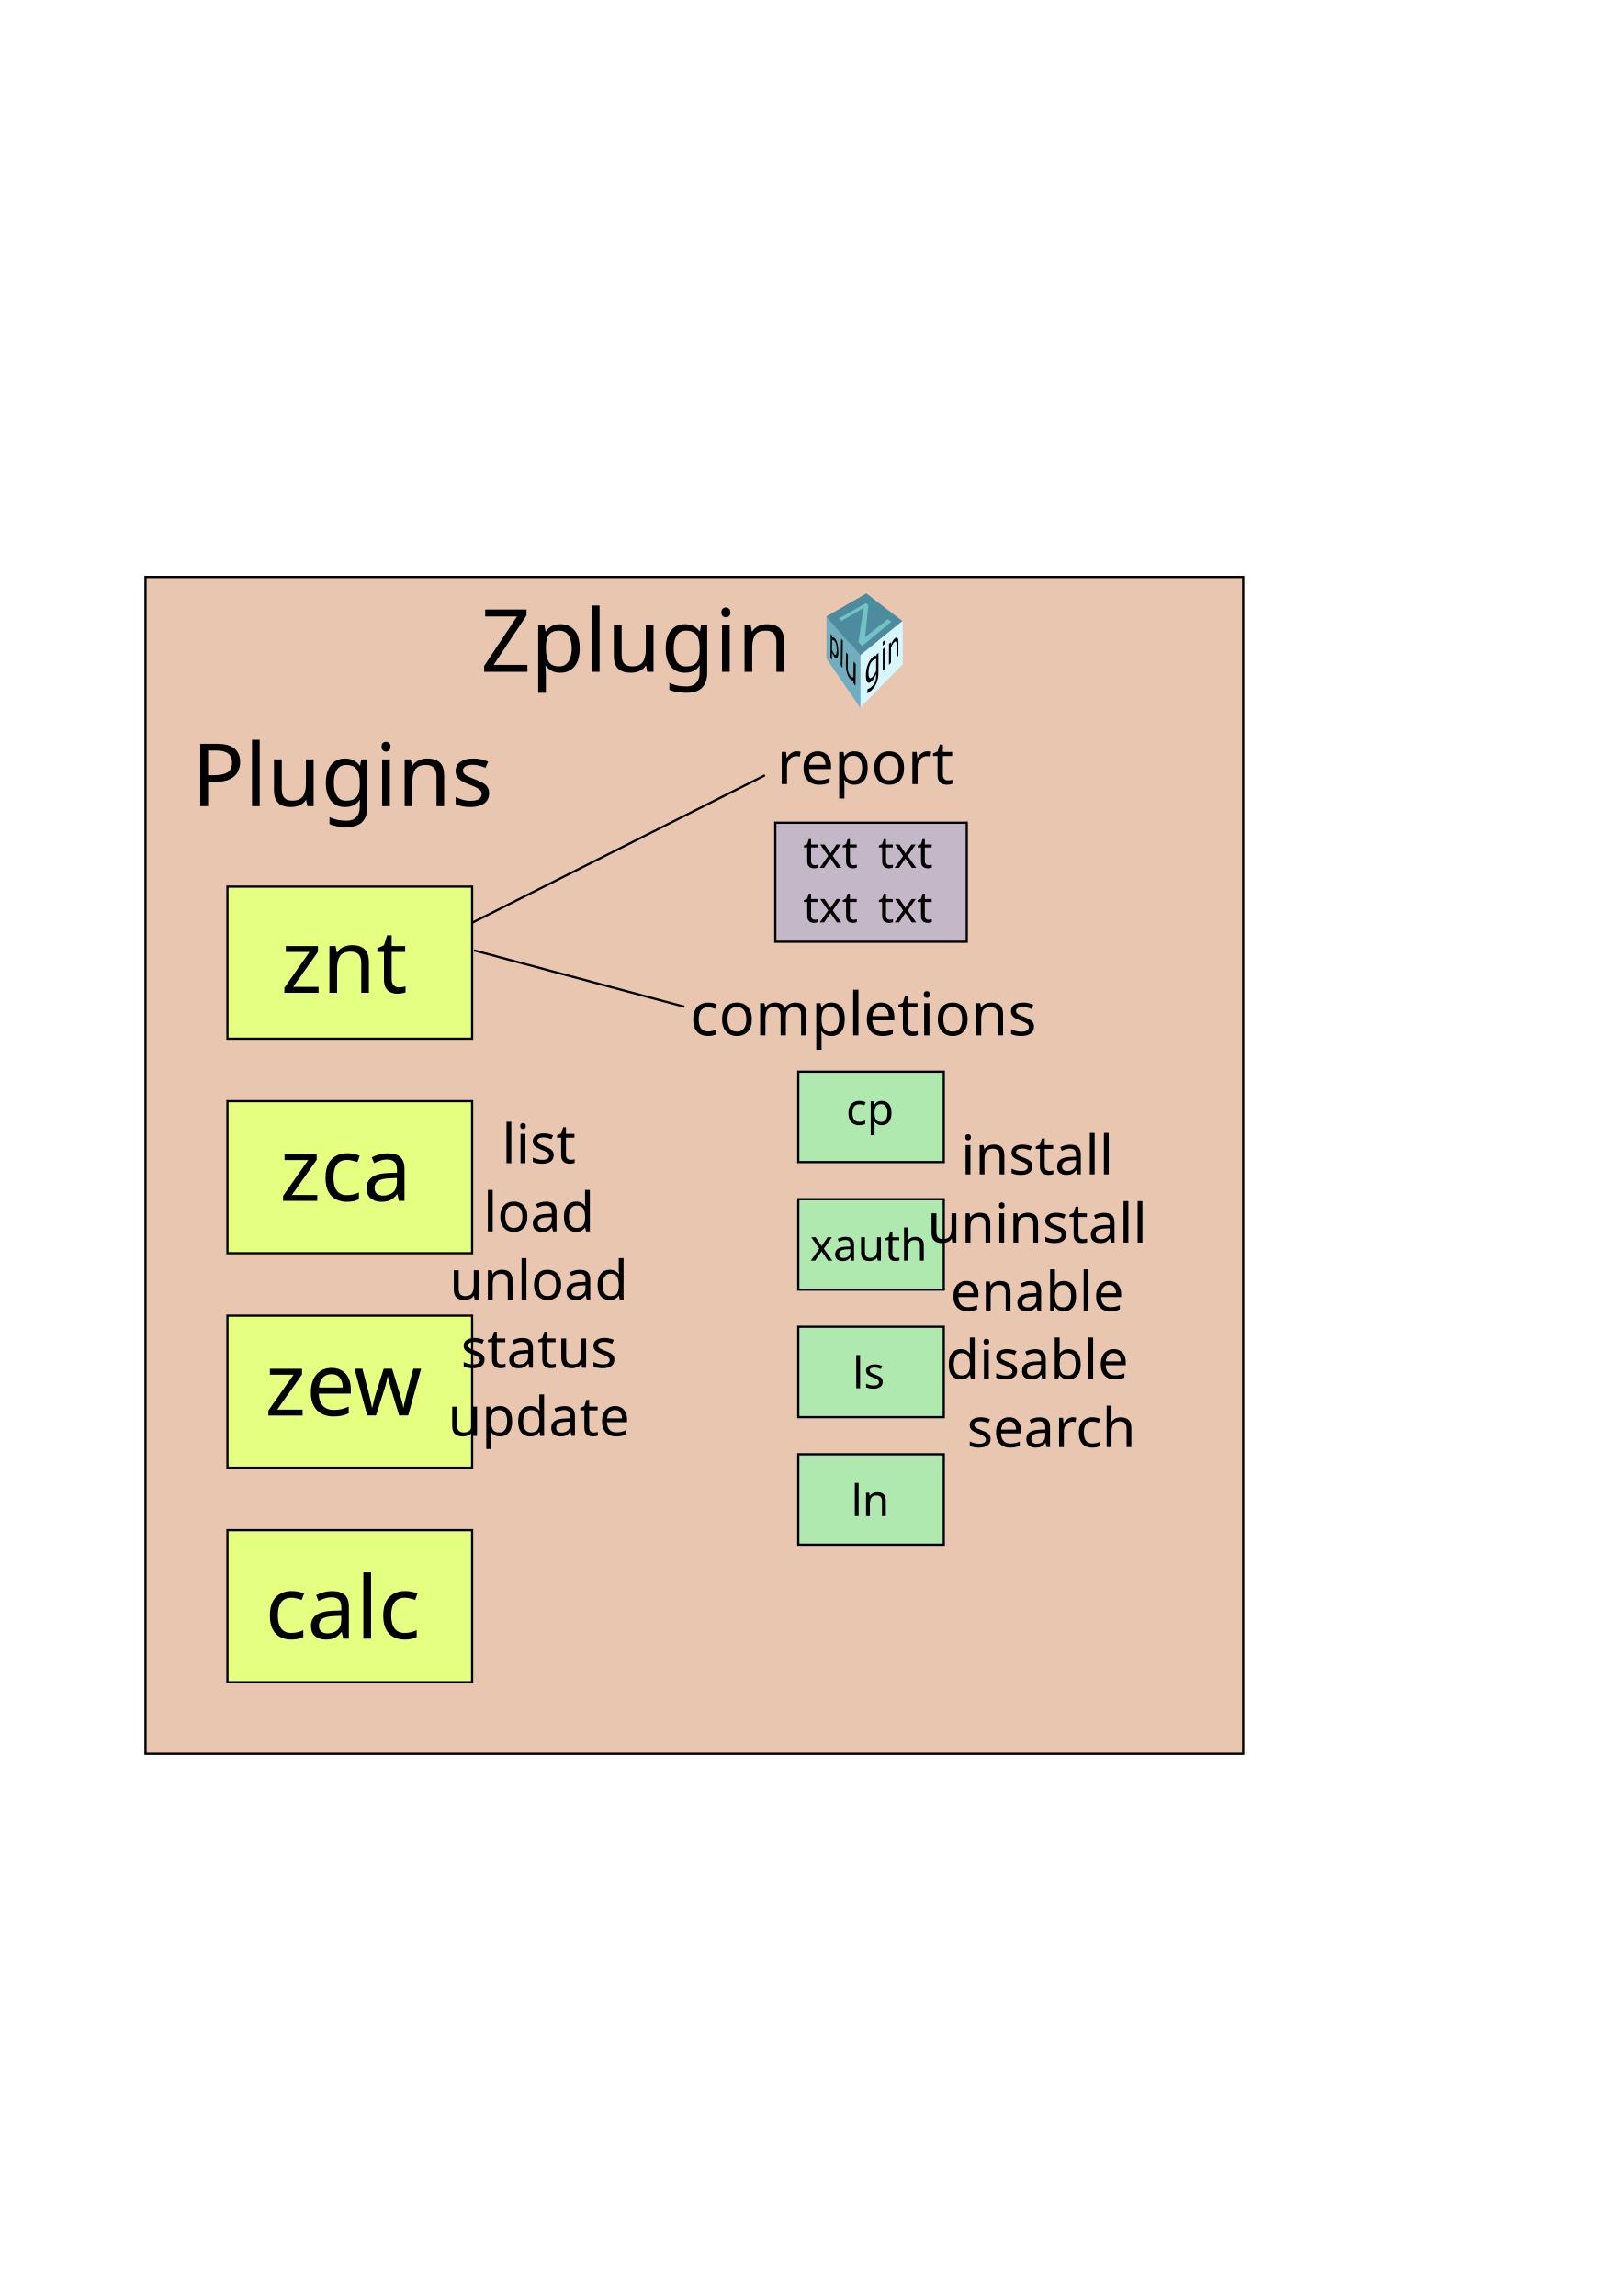
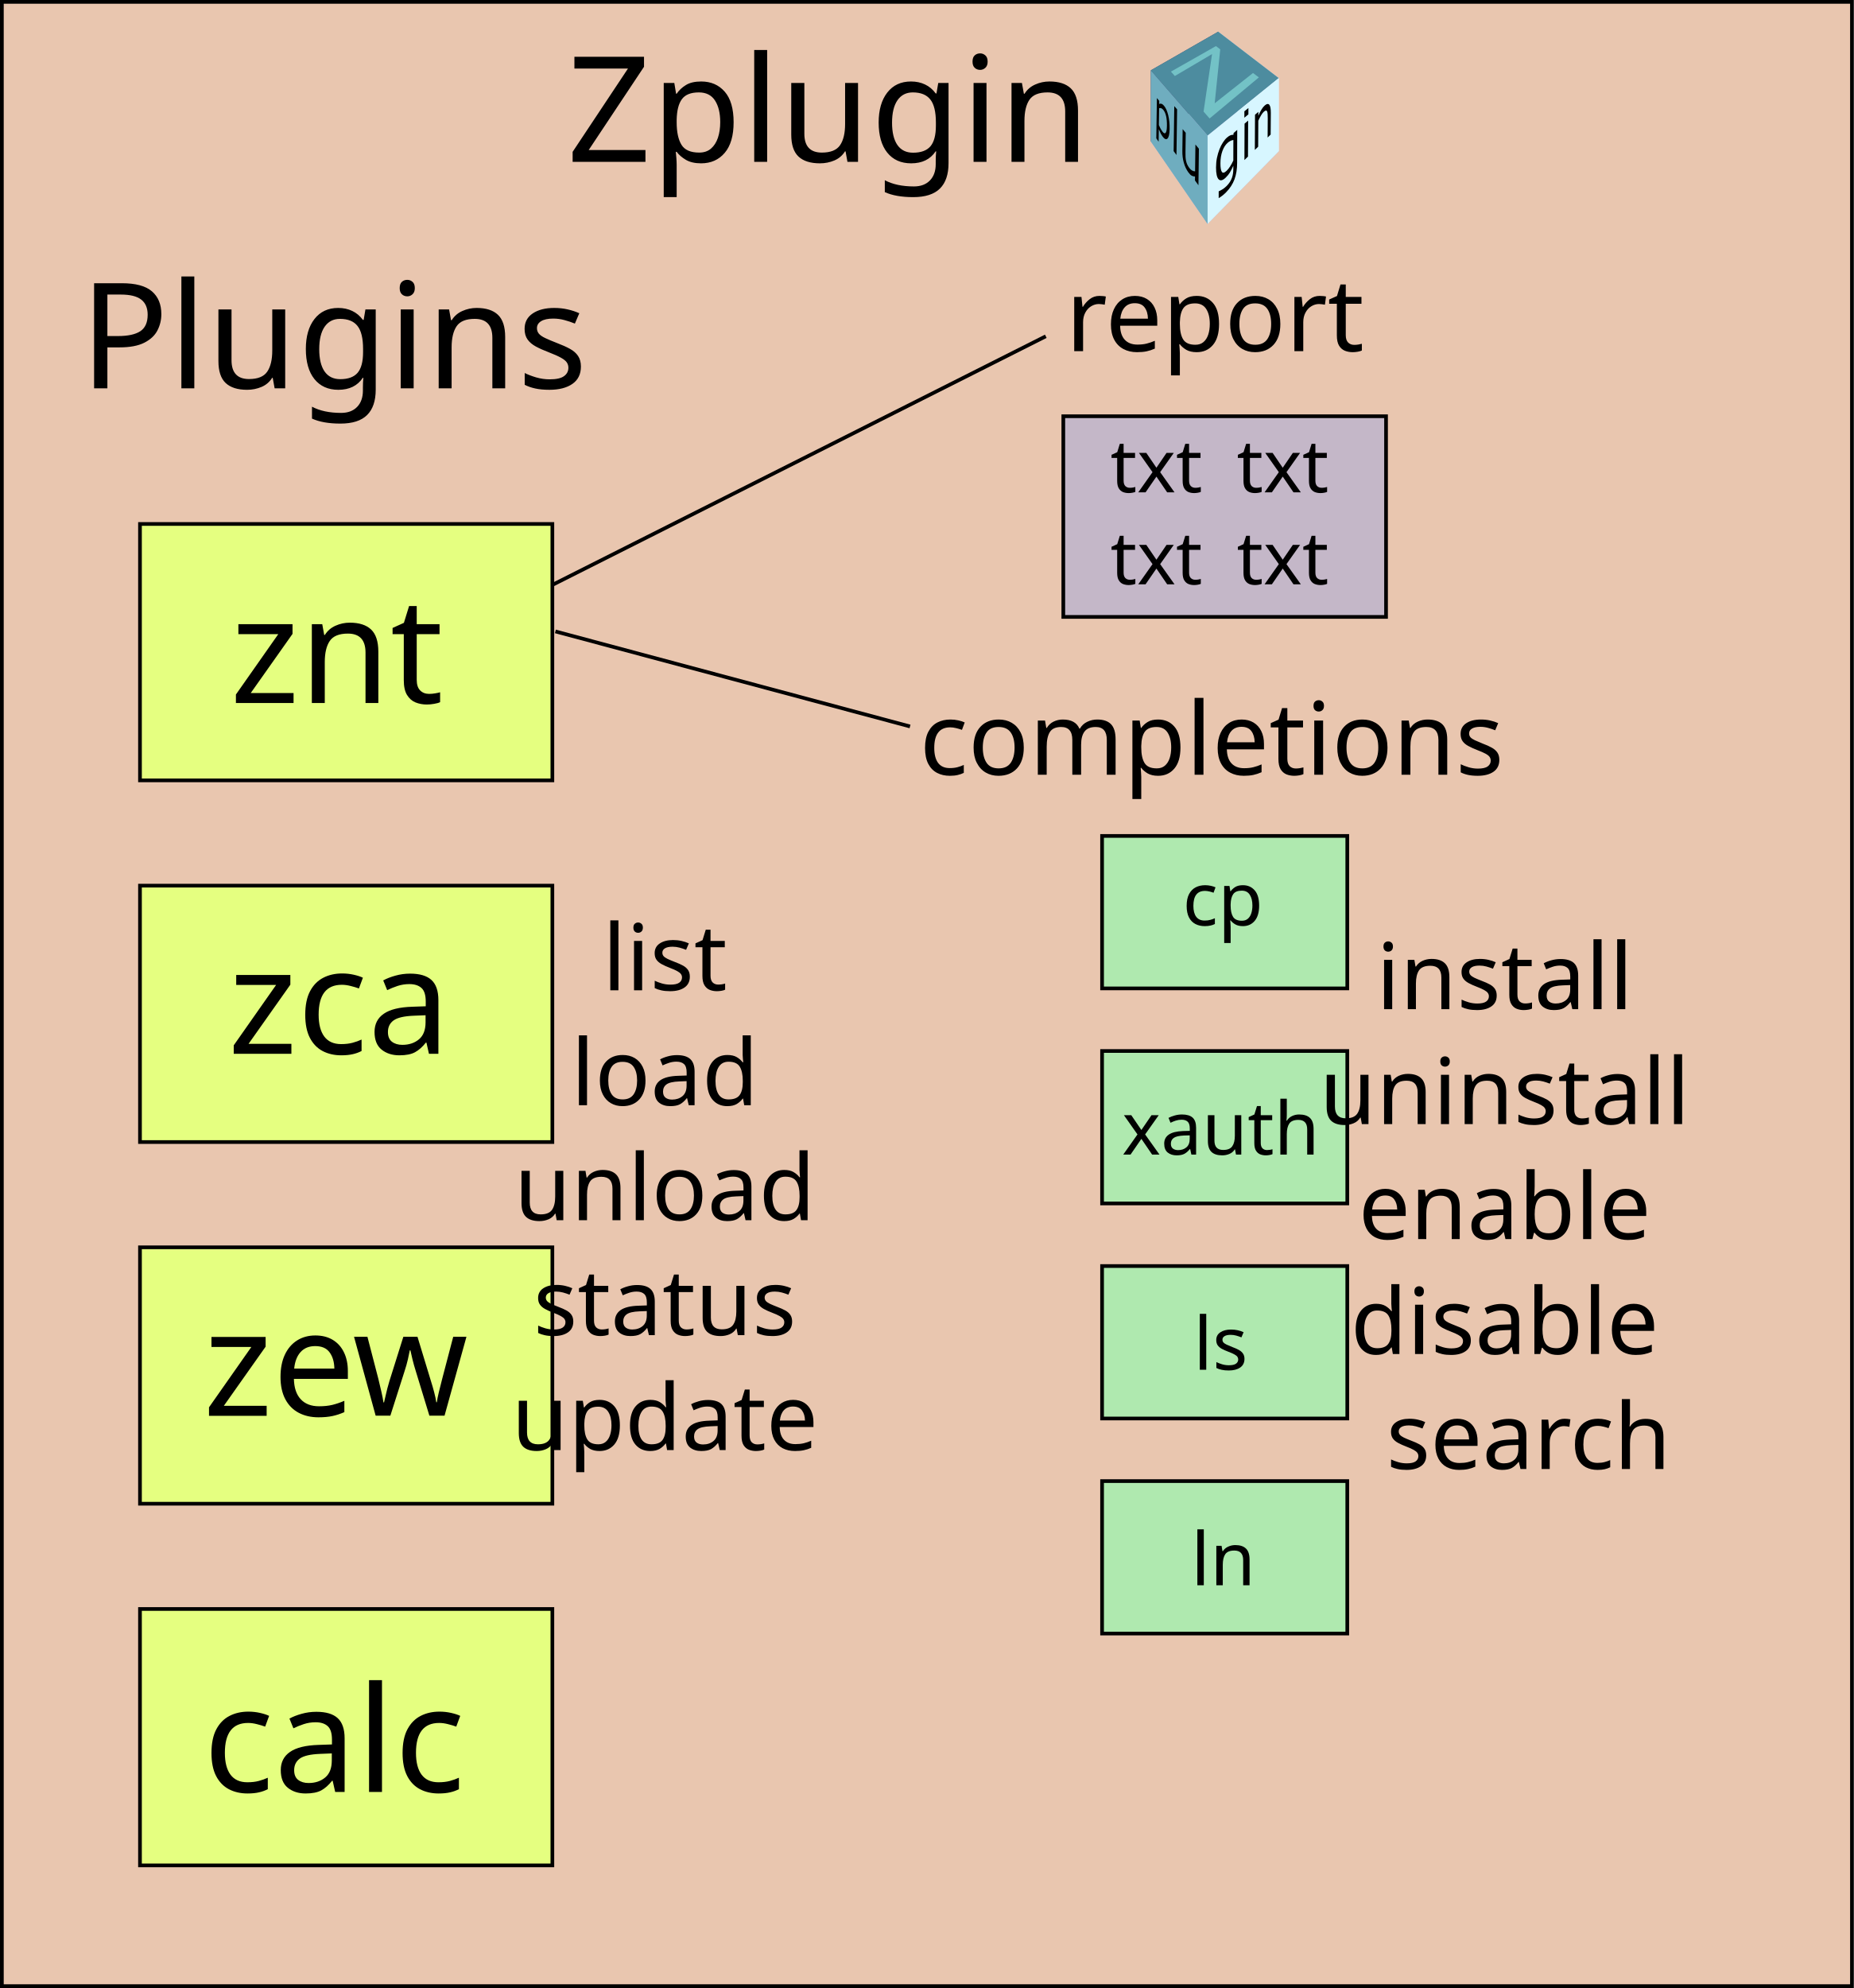
- <svg xmlns="http://www.w3.org/2000/svg" width="210mm" height="297mm" viewBox="0 0 744.094 1052.362" id="svg2" version="1.1">
+ <svg xmlns="http://www.w3.org/2000/svg" width="142.256mm" height="152.519mm" viewBox="0 0 504.056 540.421" id="svg2" version="1.1">
  <defs id="defs4">
    </defs>
-   <g id="layer1">
+   <g id="layer1" transform="translate(-66.17007,-263.9432)">
    <text xml:space="preserve" style="font-style:normal;font-weight:normal;font-size:40px;line-height:125%;font-family:sans-serif;letter-spacing:0px;word-spacing:0px;fill:#000000;fill-opacity:1;stroke:none;stroke-width:1px;stroke-linecap:butt;stroke-linejoin:miter;stroke-opacity:1" x="454.569" y="598.804" id="text4478">
      <tspan id="tspan4480" x="454.569" y="598.804" />
    </text>
    <rect style="fill:#e9c6af;fill-rule:evenodd;stroke:#000000;stroke-width:1.011px;stroke-linecap:butt;stroke-linejoin:miter;stroke-opacity:1" id="rect3475" width="503.045" height="539.41" x="66.676" y="264.449" />
    <rect style="fill:#e5ff80;stroke:#000000;stroke-opacity:1" id="rect3479" width="112.127" height="69.701" x="104.232" y="406.379" />
-     <g id="g6632" transform="matrix(0.2846768,0,0,0.2846768,293.7034,65.00822)">
+     <g id="g4800">
      <g id="g3552" style="fill:none;fill-rule:evenodd;stroke:none;stroke-width:1px;stroke-linecap:butt;stroke-linejoin:round;stroke-opacity:1">
-         <path id="path3562" style="fill:#afafde;fill-rule:evenodd;stroke:none;stroke-width:1px;stroke-linecap:butt;stroke-linejoin:round;stroke-opacity:1" d="m 299.005,832.218 54.222,78.723 68.007,-69.383 -57.807,-55.952 z" points="353.227,910.941 421.234,841.558 363.427,785.606 299.005,832.218 " />
-         <path id="path3554" style="fill:#353564;fill-rule:evenodd;stroke:none;stroke-width:1px;stroke-linecap:butt;stroke-linejoin:round;stroke-opacity:1" d="m 299.005,764.249 0,67.969 64.422,-46.612 0,-58.277 z" points="299.005,832.218 363.427,785.606 363.427,727.329 299.005,764.249 " />
-         <path id="path3564" style="fill:#e9e9ff;fill-rule:evenodd;stroke:none;stroke-width:1px;stroke-linecap:butt;stroke-linejoin:round;stroke-opacity:1" d="m 363.427,727.329 57.807,44.319 0,69.911 -57.807,-55.952 z" points="421.234,771.647 421.234,841.558 363.427,785.606 363.427,727.329 " />
-         <path id="path3556" style="fill:#4d8c9f;fill-opacity:1;fill-rule:evenodd;stroke:none;stroke-width:1px;stroke-linecap:butt;stroke-linejoin:round;stroke-opacity:1" d="m 299.005,764.249 54.222,62.355 68.007,-54.957 -57.807,-44.319 z" points="353.227,826.604 421.234,771.647 363.427,727.329 299.005,764.249 " />
-         <path id="path3560" style="fill:#d7f6ff;fill-opacity:1;fill-rule:evenodd;stroke:none;stroke-width:1px;stroke-linecap:butt;stroke-linejoin:round;stroke-opacity:1" d="m 353.227,826.604 0,84.337 68.007,-69.383 0,-69.911 z" points="353.227,910.941 421.234,841.558 421.234,771.647 353.227,826.604 " />
-         <path id="path3558" style="fill:#6fadbf;fill-opacity:1;fill-rule:evenodd;stroke:none;stroke-width:1px;stroke-linecap:butt;stroke-linejoin:round;stroke-opacity:1" d="m 299.005,764.249 54.222,62.355 0,84.337 -54.222,-78.723 z" points="353.227,826.604 353.227,910.941 299.005,832.218 299.005,764.249 " />
+         <path id="path3562" style="fill:#afafde;fill-rule:evenodd;stroke:none;stroke-width:1px;stroke-linecap:butt;stroke-linejoin:round;stroke-opacity:1" d="m 379.076,302.412 15.436,22.411 19.36,-19.752 -16.456,-15.928 z" points="394.512,324.823 413.872,305.071 397.415,289.143 379.076,302.412 " />
+         <path id="path3554" style="fill:#353564;fill-rule:evenodd;stroke:none;stroke-width:1px;stroke-linecap:butt;stroke-linejoin:round;stroke-opacity:1" d="m 379.076,283.063 0,19.349 18.339,-13.269 0,-16.59 z" points="379.076,302.412 397.415,289.143 397.415,272.553 379.076,283.063 " />
+         <path id="path3564" style="fill:#e9e9ff;fill-rule:evenodd;stroke:none;stroke-width:1px;stroke-linecap:butt;stroke-linejoin:round;stroke-opacity:1" d="m 397.415,272.553 16.456,12.617 0,19.902 -16.456,-15.928 z" points="413.872,285.169 413.872,305.071 397.415,289.143 397.415,272.553 " />
+         <path id="path3556" style="fill:#4d8c9f;fill-opacity:1;fill-rule:evenodd;stroke:none;stroke-width:1px;stroke-linecap:butt;stroke-linejoin:round;stroke-opacity:1" d="m 379.076,283.063 15.436,17.751 19.36,-15.645 -16.456,-12.617 z" points="394.512,300.814 413.872,285.169 397.415,272.553 379.076,283.063 " />
+         <path id="path3560" style="fill:#d7f6ff;fill-opacity:1;fill-rule:evenodd;stroke:none;stroke-width:1px;stroke-linecap:butt;stroke-linejoin:round;stroke-opacity:1" d="m 394.512,300.814 0,24.009 19.36,-19.752 0,-19.902 z" points="394.512,324.823 413.872,305.071 413.872,285.169 394.512,300.814 " />
+         <path id="path3558" style="fill:#6fadbf;fill-opacity:1;fill-rule:evenodd;stroke:none;stroke-width:1px;stroke-linecap:butt;stroke-linejoin:round;stroke-opacity:1" d="m 379.076,283.063 15.436,17.751 0,24.009 -15.436,-22.411 z" points="394.512,300.814 394.512,324.823 379.076,302.412 379.076,283.063 " />
      </g>
-       <g transform="matrix(0.7058806,0,0,0.7058806,186.3397,273.3799)" style="font-style:normal;font-weight:normal;font-size:40px;line-height:125%;font-family:sans-serif;letter-spacing:0px;word-spacing:0px;fill:#73c2c6;fill-opacity:1;stroke:none;stroke-width:1px;stroke-linecap:butt;stroke-linejoin:miter;stroke-opacity:1" id="text3574">
+       <g transform="matrix(0.2009478,0,0,0.2009478,346.7499,142.8331)" style="font-style:normal;font-weight:normal;font-size:40px;line-height:125%;font-family:sans-serif;letter-spacing:0px;word-spacing:0px;fill:#73c2c6;fill-opacity:1;stroke:none;stroke-width:1px;stroke-linecap:butt;stroke-linejoin:miter;stroke-opacity:1" id="text3574">
        <path style="fill:#73c2c6;fill-opacity:1" d="m 307.086,707.395 c 0,0 -66.67,55.558 -66.67,55.558 0,0 -8.169,-9.304 -8.169,-9.304 0,0 11.479,-77.795 11.479,-77.795 0,0 -50.33,29.672 -50.33,29.672 0,0 -5.309,-5.956 -5.309,-5.956 0,0 60.901,-34.527 60.901,-34.527 0,0 5.824,4.409 5.824,4.409 0,0 -7.5,72.959 -7.5,72.959 0,0 51.857,-40.973 51.857,-40.973 0,0 7.918,5.956 7.918,5.956 0,0 0,0 0,0" id="path3579" />
      </g>
-       <g id="text3661" style="font-style:normal;font-weight:normal;font-size:40px;line-height:125%;font-family:sans-serif;letter-spacing:0px;word-spacing:0px;fill:#000000;fill-opacity:1;stroke:none;stroke-width:1px;stroke-linecap:butt;stroke-linejoin:miter;stroke-opacity:1" transform="matrix(0.7420669,0,0,0.7420669,162.659,213.3895)">
+       <g id="text3661" style="font-style:normal;font-weight:normal;font-size:40px;line-height:125%;font-family:sans-serif;letter-spacing:0px;word-spacing:0px;fill:#000000;fill-opacity:1;stroke:none;stroke-width:1px;stroke-linecap:butt;stroke-linejoin:miter;stroke-opacity:1" transform="matrix(0.2112492,0,0,0.2112492,340.0086,125.7553)">
        <path style="fill:#000000;fill-opacity:1" id="path3666" d="m 209.155,820.223 c -0.047,3.301 -0.326,6.013 -0.836,8.13 -0.508,2.085 -1.199,3.495 -2.071,4.231 -0.806,0.715 -1.741,0.84 -2.802,0.38 -1.041,-0.464 -2.128,-1.481 -3.261,-3.044 -0.977,-1.348 -1.853,-2.782 -2.632,-4.305 -0.762,-1.498 -1.533,-3.249 -2.31,-5.252 0,0 -0.241,16.112 -0.241,16.112 0,0 -3.006,-4.326 -3.006,-4.326 0,0 0.785,-51.839 0.785,-51.839 0,0 3.008,3.629 3.008,3.629 0,0 -0.06,4.01 -0.06,4.01 0.835,-0.449 1.771,-0.54 2.81,-0.269 1.06,0.264 2.189,1.113 3.39,2.556 2.323,2.792 4.134,6.826 5.409,12.107 1.302,5.332 1.912,11.307 1.819,17.881 0,0 0,0 0,0 m -3.48,-4.303 c 0.07,-4.83 -0.284,-8.947 -1.057,-12.337 -0.767,-3.366 -1.972,-6.051 -3.6,-8.052 -0.912,-1.121 -1.829,-1.835 -2.751,-2.145 -0.914,-0.308 -1.788,-0.314 -2.62,-0.021 0,0 -0.326,21.736 -0.326,21.736 0.855,1.994 1.595,3.568 2.216,4.715 0.636,1.168 1.361,2.304 2.178,3.409 1.775,2.403 3.197,3.048 4.253,1.9 1.064,-1.158 1.636,-4.229 1.707,-9.205 0,0 0,0 0,0" />
        <path style="fill:#000000;fill-opacity:1" id="path3668" d="m 217.968,853.605 c 0,0 -3.626,-4.99 -3.626,-4.99 0,0 0.807,-57.888 0.807,-57.888 0,0 3.626,4.134 3.626,4.134 0,0 -0.807,58.744 -0.807,58.744 0,0 0,0 0,0" />
        <path style="fill:#000000;fill-opacity:1" id="path3670" d="m 246.25,892.529 c 0,0 -4.475,-6.159 -4.475,-6.159 0,0 0.064,-5.146 0.064,-5.146 -1.501,0.06 -2.92,-0.275 -4.258,-1 -1.325,-0.719 -2.765,-2.154 -4.314,-4.294 -2.558,-3.532 -4.497,-7.645 -5.842,-12.351 -1.331,-4.681 -1.955,-9.704 -1.883,-15.105 0,0 0.376,-28.185 0.376,-28.185 0,0 3.955,4.771 3.955,4.771 0,0 -0.329,25.102 -0.329,25.102 -0.029,2.24 0.002,4.239 0.095,5.999 0.093,1.735 0.318,3.419 0.676,5.055 0.372,1.686 0.866,3.214 1.481,4.586 0.618,1.378 1.528,2.882 2.736,4.517 1.085,1.468 2.283,2.566 3.597,3.287 1.342,0.749 2.607,1.092 3.793,1.023 0,0 0.429,-34.514 0.429,-34.514 0,0 4.473,5.397 4.473,5.397 0,0 -0.573,47.017 -0.573,47.017 0,0 0,0 0,0" />
      </g>
-       <g transform="matrix(0.7812927,0,0,0.7812927,12.52541,181.6536)" style="font-style:normal;font-weight:normal;font-size:40px;line-height:125%;font-family:sans-serif;letter-spacing:0px;word-spacing:0px;fill:#000000;fill-opacity:1;stroke:none;stroke-width:1px;stroke-linecap:butt;stroke-linejoin:miter;stroke-opacity:1" id="text3760">
+       <g transform="matrix(0.2224159,0,0,0.2224159,297.269,116.7208)" style="font-style:normal;font-weight:normal;font-size:40px;line-height:125%;font-family:sans-serif;letter-spacing:0px;word-spacing:0px;fill:#000000;fill-opacity:1;stroke:none;stroke-width:1px;stroke-linecap:butt;stroke-linejoin:miter;stroke-opacity:1" id="text3760">
        <path style="fill:#000000;fill-opacity:1" d="m 473.342,861.041 c -0.021,7.678 -1.096,14.357 -3.24,20.09 -2.166,5.792 -5.536,11.024 -10.173,15.732 -1.564,1.588 -3.105,2.97 -4.622,4.144 -1.511,1.193 -3.014,2.221 -4.511,3.081 0,0 0.003,-8.199 0.003,-8.199 0,0 0.275,-0.272 0.275,-0.272 0.841,-0.321 2.167,-1.013 3.971,-2.071 1.787,-1.02 3.558,-2.408 5.315,-4.16 1.671,-1.667 3.046,-3.355 4.129,-5.067 1.077,-1.703 1.912,-3.408 2.507,-5.12 0.593,-1.652 1.017,-3.352 1.273,-5.104 0.255,-1.75 0.385,-3.554 0.389,-5.414 0,0 0.01,-4.187 0.01,-4.187 -1.437,3.236 -2.823,5.969 -4.158,8.192 -1.326,2.194 -3.034,4.305 -5.135,6.34 -3.55,3.44 -6.417,4.173 -8.571,2.136 -2.16,-2.107 -3.25,-6.964 -3.25,-14.562 0,-4.166 0.374,-8.089 1.12,-11.76 0.763,-3.705 1.791,-7.213 3.081,-10.52 1.191,-3.065 2.629,-5.873 4.309,-8.422 1.666,-2.556 3.31,-4.519 4.93,-5.896 1.694,-1.439 3.098,-2.352 4.216,-2.747 1.129,-0.434 2.31,-0.626 3.542,-0.578 0,0 0.308,-2.246 0.308,-2.246 0,0 4.394,-3.747 4.394,-3.747 0,0 -0.113,40.355 -0.113,40.355 0,0 0,0 0,0 m -4.661,-2.918 c 0,0 0.057,-25.113 0.057,-25.113 -1.266,0.168 -2.455,0.54 -3.567,1.118 -1.101,0.539 -2.208,1.29 -3.322,2.256 -2.724,2.363 -4.896,5.721 -6.497,10.075 -1.612,4.386 -2.425,9.422 -2.428,15.078 -0.003,5.365 0.594,8.867 1.786,10.504 1.184,1.626 3.135,1.14 5.832,-1.423 1.43,-1.36 2.851,-3.14 4.262,-5.336 1.419,-2.225 2.71,-4.611 3.876,-7.159 0,0 0,0 0,0" id="path3765" />
        <path style="fill:#000000;fill-opacity:1" d="m 487.106,801.673 c 0,0 -4.937,4.112 -4.937,4.112 0,0 0.029,-7.828 0.029,-7.828 0,0 4.941,-4.012 4.941,-4.012 0,0 -0.033,7.729 -0.033,7.729 0,0 0,0 0,0 m -0.493,51.623 c 0,0 -4.356,4.229 -4.356,4.229 0,0 0.167,-44.487 0.167,-44.487 0,0 4.375,-3.731 4.375,-3.731 0,0 -0.186,43.988 -0.186,43.988 0,0 0,0 0,0" id="path3767" />
        <path style="fill:#000000;fill-opacity:1" d="m 514.334,826.385 c 0,0 -3.727,3.618 -3.727,3.618 0,0 0.159,-23.434 0.159,-23.434 0.013,-1.897 -0.035,-3.617 -0.145,-5.162 -0.109,-1.571 -0.322,-2.684 -0.639,-3.34 -0.33,-0.744 -0.811,-1.088 -1.445,-1.029 -0.636,0.034 -1.468,0.496 -2.498,1.391 -1.064,0.924 -2.186,2.374 -3.367,4.356 -1.189,1.994 -2.337,4.225 -3.443,6.692 0,0 -0.176,31.742 -0.176,31.742 0,0 -4.068,3.949 -4.068,3.949 0,0 0.22,-43.029 0.22,-43.029 0,0 4.084,-3.482 4.084,-3.482 0,0 -0.026,4.744 -0.026,4.744 1.266,-2.942 2.563,-5.495 3.891,-7.663 1.319,-2.152 2.659,-3.804 4.02,-4.96 2.462,-2.091 4.307,-2.321 5.553,-0.72 1.236,1.588 1.833,4.88 1.797,9.882 0,0 -0.19,26.446 -0.19,26.446 0,0 0,0 0,0" id="path3769" />
      </g>
    </g>
    <text xml:space="preserve" style="font-style:normal;font-weight:normal;font-size:40px;line-height:125%;font-family:sans-serif;letter-spacing:0px;word-spacing:0px;fill:#000000;fill-opacity:1;stroke:none;stroke-width:1px;stroke-linecap:butt;stroke-linejoin:miter;stroke-opacity:1" x="220.355" y="307.941" id="text3481">
      <tspan id="tspan3483" x="220.355" y="307.941">Zplugin</tspan>
    </text>
    <text xml:space="preserve" style="font-style:normal;font-weight:normal;font-size:40px;line-height:125%;font-family:sans-serif;letter-spacing:0px;word-spacing:0px;fill:#000000;fill-opacity:1;stroke:none;stroke-width:1px;stroke-linecap:butt;stroke-linejoin:miter;stroke-opacity:1" x="87.883" y="369.499" id="text3485">
      <tspan id="tspan3487" x="87.883" y="369.499">Plugins</tspan>
    </text>
    <rect style="fill:#e5ff80;stroke:#000000;stroke-opacity:1" id="rect3479-3" width="112.127" height="69.701" x="104.232" y="504.697" />
    <rect style="fill:#e5ff80;stroke:#000000;stroke-opacity:1" id="rect3479-0" width="112.127" height="69.701" x="104.232" y="603.016" />
    <rect style="fill:#e5ff80;stroke:#000000;stroke-opacity:1" id="rect3479-9" width="112.127" height="69.701" x="104.232" y="701.334" />
    <text xml:space="preserve" style="font-style:normal;font-variant:normal;font-weight:normal;font-stretch:normal;font-size:27.5px;line-height:125%;font-family:sans-serif;-inkscape-font-specification:'sans-serif, Normal';text-align:start;letter-spacing:0px;word-spacing:0px;writing-mode:lr-tb;text-anchor:start;fill:#000000;fill-opacity:1;stroke:none;stroke-width:1px;stroke-linecap:butt;stroke-linejoin:miter;stroke-opacity:1" x="355.91" y="359.398" id="text3520">
      <tspan id="tspan3522" x="355.91" y="359.398">report</tspan>
    </text>
    <path style="fill:none;fill-rule:evenodd;stroke:#000000;stroke-width:1px;stroke-linecap:butt;stroke-linejoin:miter;stroke-opacity:1" d="M 313.605,461.423 217.183,435.587" id="path3524" />
    <text xml:space="preserve" style="font-style:normal;font-variant:normal;font-weight:normal;font-stretch:normal;font-size:27.5px;line-height:125%;font-family:sans-serif;-inkscape-font-specification:'sans-serif, Normal';text-align:start;letter-spacing:0px;word-spacing:0px;writing-mode:lr-tb;text-anchor:start;fill:#000000;fill-opacity:1;stroke:none;stroke-width:1px;stroke-linecap:butt;stroke-linejoin:miter;stroke-opacity:1" x="316.178" y="474.555" id="text3526">
      <tspan id="tspan3528" x="316.178" y="474.555">completions</tspan>
    </text>
    <rect style="fill:#c4b7c8;stroke:#000000;stroke-opacity:1" id="rect3479-94" width="87.752" height="54.548" x="355.285" y="377.096" />
    <g id="g4416" transform="translate(-1.010155,0)">
      <text id="text3547" y="397.783" x="369.097" style="font-style:normal;font-variant:normal;font-weight:normal;font-stretch:normal;font-size:20px;line-height:125%;font-family:sans-serif;-inkscape-font-specification:'sans-serif, Normal';text-align:start;letter-spacing:0px;word-spacing:0px;writing-mode:lr-tb;text-anchor:start;fill:#000000;fill-opacity:1;stroke:none;stroke-width:1px;stroke-linecap:butt;stroke-linejoin:miter;stroke-opacity:1" xml:space="preserve">
        <tspan y="397.783" x="369.097" id="tspan3549">txt</tspan>
        <tspan id="tspan3555" y="422.783" x="369.097">txt</tspan>
      </text>
      <text id="text3547-6" y="397.783" x="403.442" style="font-style:normal;font-variant:normal;font-weight:normal;font-stretch:normal;font-size:20px;line-height:125%;font-family:sans-serif;-inkscape-font-specification:'sans-serif, Normal';text-align:start;letter-spacing:0px;word-spacing:0px;writing-mode:lr-tb;text-anchor:start;fill:#000000;fill-opacity:1;stroke:none;stroke-width:1px;stroke-linecap:butt;stroke-linejoin:miter;stroke-opacity:1" xml:space="preserve">
        <tspan y="397.783" x="403.442" id="tspan3549-1">txt</tspan>
        <tspan id="tspan3555-6" y="422.783" x="403.442">txt</tspan>
      </text>
    </g>
    <rect style="fill:#afe9af;stroke:#000000;stroke-opacity:1" id="rect3479-7" width="66.67" height="41.444" x="365.826" y="491.186" />
    <rect style="fill:#afe9af;stroke:#000000;stroke-opacity:1" id="rect3479-3-8" width="66.67" height="41.444" x="365.826" y="549.646" />
    <rect style="fill:#afe9af;stroke:#000000;stroke-opacity:1" id="rect3479-0-1" width="66.67" height="41.444" x="365.826" y="608.106" />
    <rect style="fill:#afe9af;stroke:#000000;stroke-opacity:1" id="rect3479-9-1" width="66.67" height="41.444" x="365.826" y="666.565" />
    <path style="fill:none;fill-rule:evenodd;stroke:#000000;stroke-width:1px;stroke-linecap:butt;stroke-linejoin:miter;stroke-opacity:1" d="M 216.173,423.037 350.523,355.357" id="path4424" />
    <text xml:space="preserve" style="font-style:normal;font-weight:normal;font-size:40px;line-height:125%;font-family:sans-serif;letter-spacing:0px;word-spacing:0px;fill:#000000;fill-opacity:1;stroke:none;stroke-width:1px;stroke-linecap:butt;stroke-linejoin:miter;stroke-opacity:1" x="128.752" y="455.057" id="text4426">
      <tspan id="tspan4428" x="128.752" y="455.057">znt</tspan>
    </text>
    <text xml:space="preserve" style="font-style:normal;font-weight:normal;font-size:40px;line-height:125%;font-family:sans-serif;letter-spacing:0px;word-spacing:0px;fill:#000000;fill-opacity:1;stroke:none;stroke-width:1px;stroke-linecap:butt;stroke-linejoin:miter;stroke-opacity:1" x="128.166" y="550.417" id="text4430">
      <tspan id="tspan4432" x="128.166" y="550.417">zca</tspan>
    </text>
    <text xml:space="preserve" style="font-style:normal;font-weight:normal;font-size:40px;line-height:125%;font-family:sans-serif;letter-spacing:0px;word-spacing:0px;fill:#000000;fill-opacity:1;stroke:none;stroke-width:1px;stroke-linecap:butt;stroke-linejoin:miter;stroke-opacity:1" x="121.438" y="648.823" id="text4434">
      <tspan id="tspan4436" x="121.438" y="648.823">zew</tspan>
    </text>
    <text xml:space="preserve" style="font-style:normal;font-weight:normal;font-size:40px;line-height:125%;font-family:sans-serif;letter-spacing:0px;word-spacing:0px;fill:#000000;fill-opacity:1;stroke:none;stroke-width:1px;stroke-linecap:butt;stroke-linejoin:miter;stroke-opacity:1" x="121.467" y="751.077" id="text4438">
      <tspan id="tspan4440" x="121.467" y="751.077">calc</tspan>
    </text>
    <text xml:space="preserve" style="font-style:normal;font-variant:normal;font-weight:normal;font-stretch:normal;font-size:20px;line-height:125%;font-family:sans-serif;-inkscape-font-specification:'sans-serif, Normal';text-align:start;letter-spacing:0px;word-spacing:0px;writing-mode:lr-tb;text-anchor:start;fill:#000000;fill-opacity:1;stroke:none;stroke-width:1px;stroke-linecap:butt;stroke-linejoin:miter;stroke-opacity:1" x="387.73" y="515.502" id="text4442">
      <tspan id="tspan4444" x="387.73" y="515.502">cp</tspan>
    </text>
    <text xml:space="preserve" style="font-style:normal;font-variant:normal;font-weight:normal;font-stretch:normal;font-size:20px;line-height:125%;font-family:sans-serif;-inkscape-font-specification:'sans-serif, Normal';text-align:start;letter-spacing:0px;word-spacing:0px;writing-mode:lr-tb;text-anchor:start;fill:#000000;fill-opacity:1;stroke:none;stroke-width:1px;stroke-linecap:butt;stroke-linejoin:miter;stroke-opacity:1" x="371.217" y="577.814" id="text4446">
      <tspan id="tspan4448" x="371.217" y="577.814">xauth</tspan>
    </text>
    <text xml:space="preserve" style="font-style:normal;font-variant:normal;font-weight:normal;font-stretch:normal;font-size:20px;line-height:125%;font-family:sans-serif;-inkscape-font-specification:'sans-serif, Normal';text-align:start;letter-spacing:0px;word-spacing:0px;writing-mode:lr-tb;text-anchor:start;fill:#000000;fill-opacity:1;stroke:none;stroke-width:1px;stroke-linecap:butt;stroke-linejoin:miter;stroke-opacity:1" x="390.694" y="636.293" id="text4450">
      <tspan id="tspan4452" x="390.694" y="636.293">ls</tspan>
    </text>
    <text xml:space="preserve" style="font-style:normal;font-variant:normal;font-weight:normal;font-stretch:normal;font-size:20px;line-height:125%;font-family:sans-serif;-inkscape-font-specification:'sans-serif, Normal';text-align:start;letter-spacing:0px;word-spacing:0px;writing-mode:lr-tb;text-anchor:start;fill:#000000;fill-opacity:1;stroke:none;stroke-width:1px;stroke-linecap:butt;stroke-linejoin:miter;stroke-opacity:1" x="390.03" y="694.885" id="text4454">
      <tspan id="tspan4456" x="390.03" y="694.885">ln</tspan>
    </text>
    <text xml:space="preserve" style="font-style:normal;font-variant:normal;font-weight:normal;font-stretch:normal;font-size:25px;line-height:125%;font-family:sans-serif;-inkscape-font-specification:'sans-serif, Normal';text-align:center;letter-spacing:0px;word-spacing:0px;writing-mode:lr-tb;text-anchor:middle;fill:#000000;fill-opacity:1;stroke:none;stroke-width:1px;stroke-linecap:butt;stroke-linejoin:miter;stroke-opacity:1" x="498.046" y="538.276" id="text4474">
      <tspan id="tspan4476" x="498.046" y="538.276">install</tspan>
      <tspan x="498.046" y="569.526" id="tspan4482">uninstall</tspan>
      <tspan x="498.046" y="600.776" id="tspan4484">enable</tspan>
      <tspan x="498.046" y="632.026" id="tspan4486">disable</tspan>
      <tspan x="498.046" y="663.276" id="tspan4488">search</tspan>
    </text>
    <text xml:space="preserve" style="font-style:normal;font-variant:normal;font-weight:normal;font-stretch:normal;font-size:25px;line-height:125%;font-family:sans-serif;-inkscape-font-specification:'sans-serif, Normal';text-align:center;letter-spacing:0px;word-spacing:0px;writing-mode:lr-tb;text-anchor:middle;fill:#000000;fill-opacity:1;stroke:none;stroke-width:1px;stroke-linecap:butt;stroke-linejoin:miter;stroke-opacity:1" x="269.69" y="533.144" id="text4490">
      <tspan id="tspan4492" x="269.69" y="533.144">list</tspan>
      <tspan x="269.69" y="564.394" id="tspan4498">load</tspan>
      <tspan x="269.69" y="595.644" id="tspan4494">unload</tspan>
      <tspan x="269.69" y="626.894" id="tspan4500">status</tspan>
      <tspan x="269.69" y="658.144" id="tspan4502">update</tspan>
      <tspan x="269.69" y="689.394" id="tspan4496" />
    </text>
  </g>
</svg>
